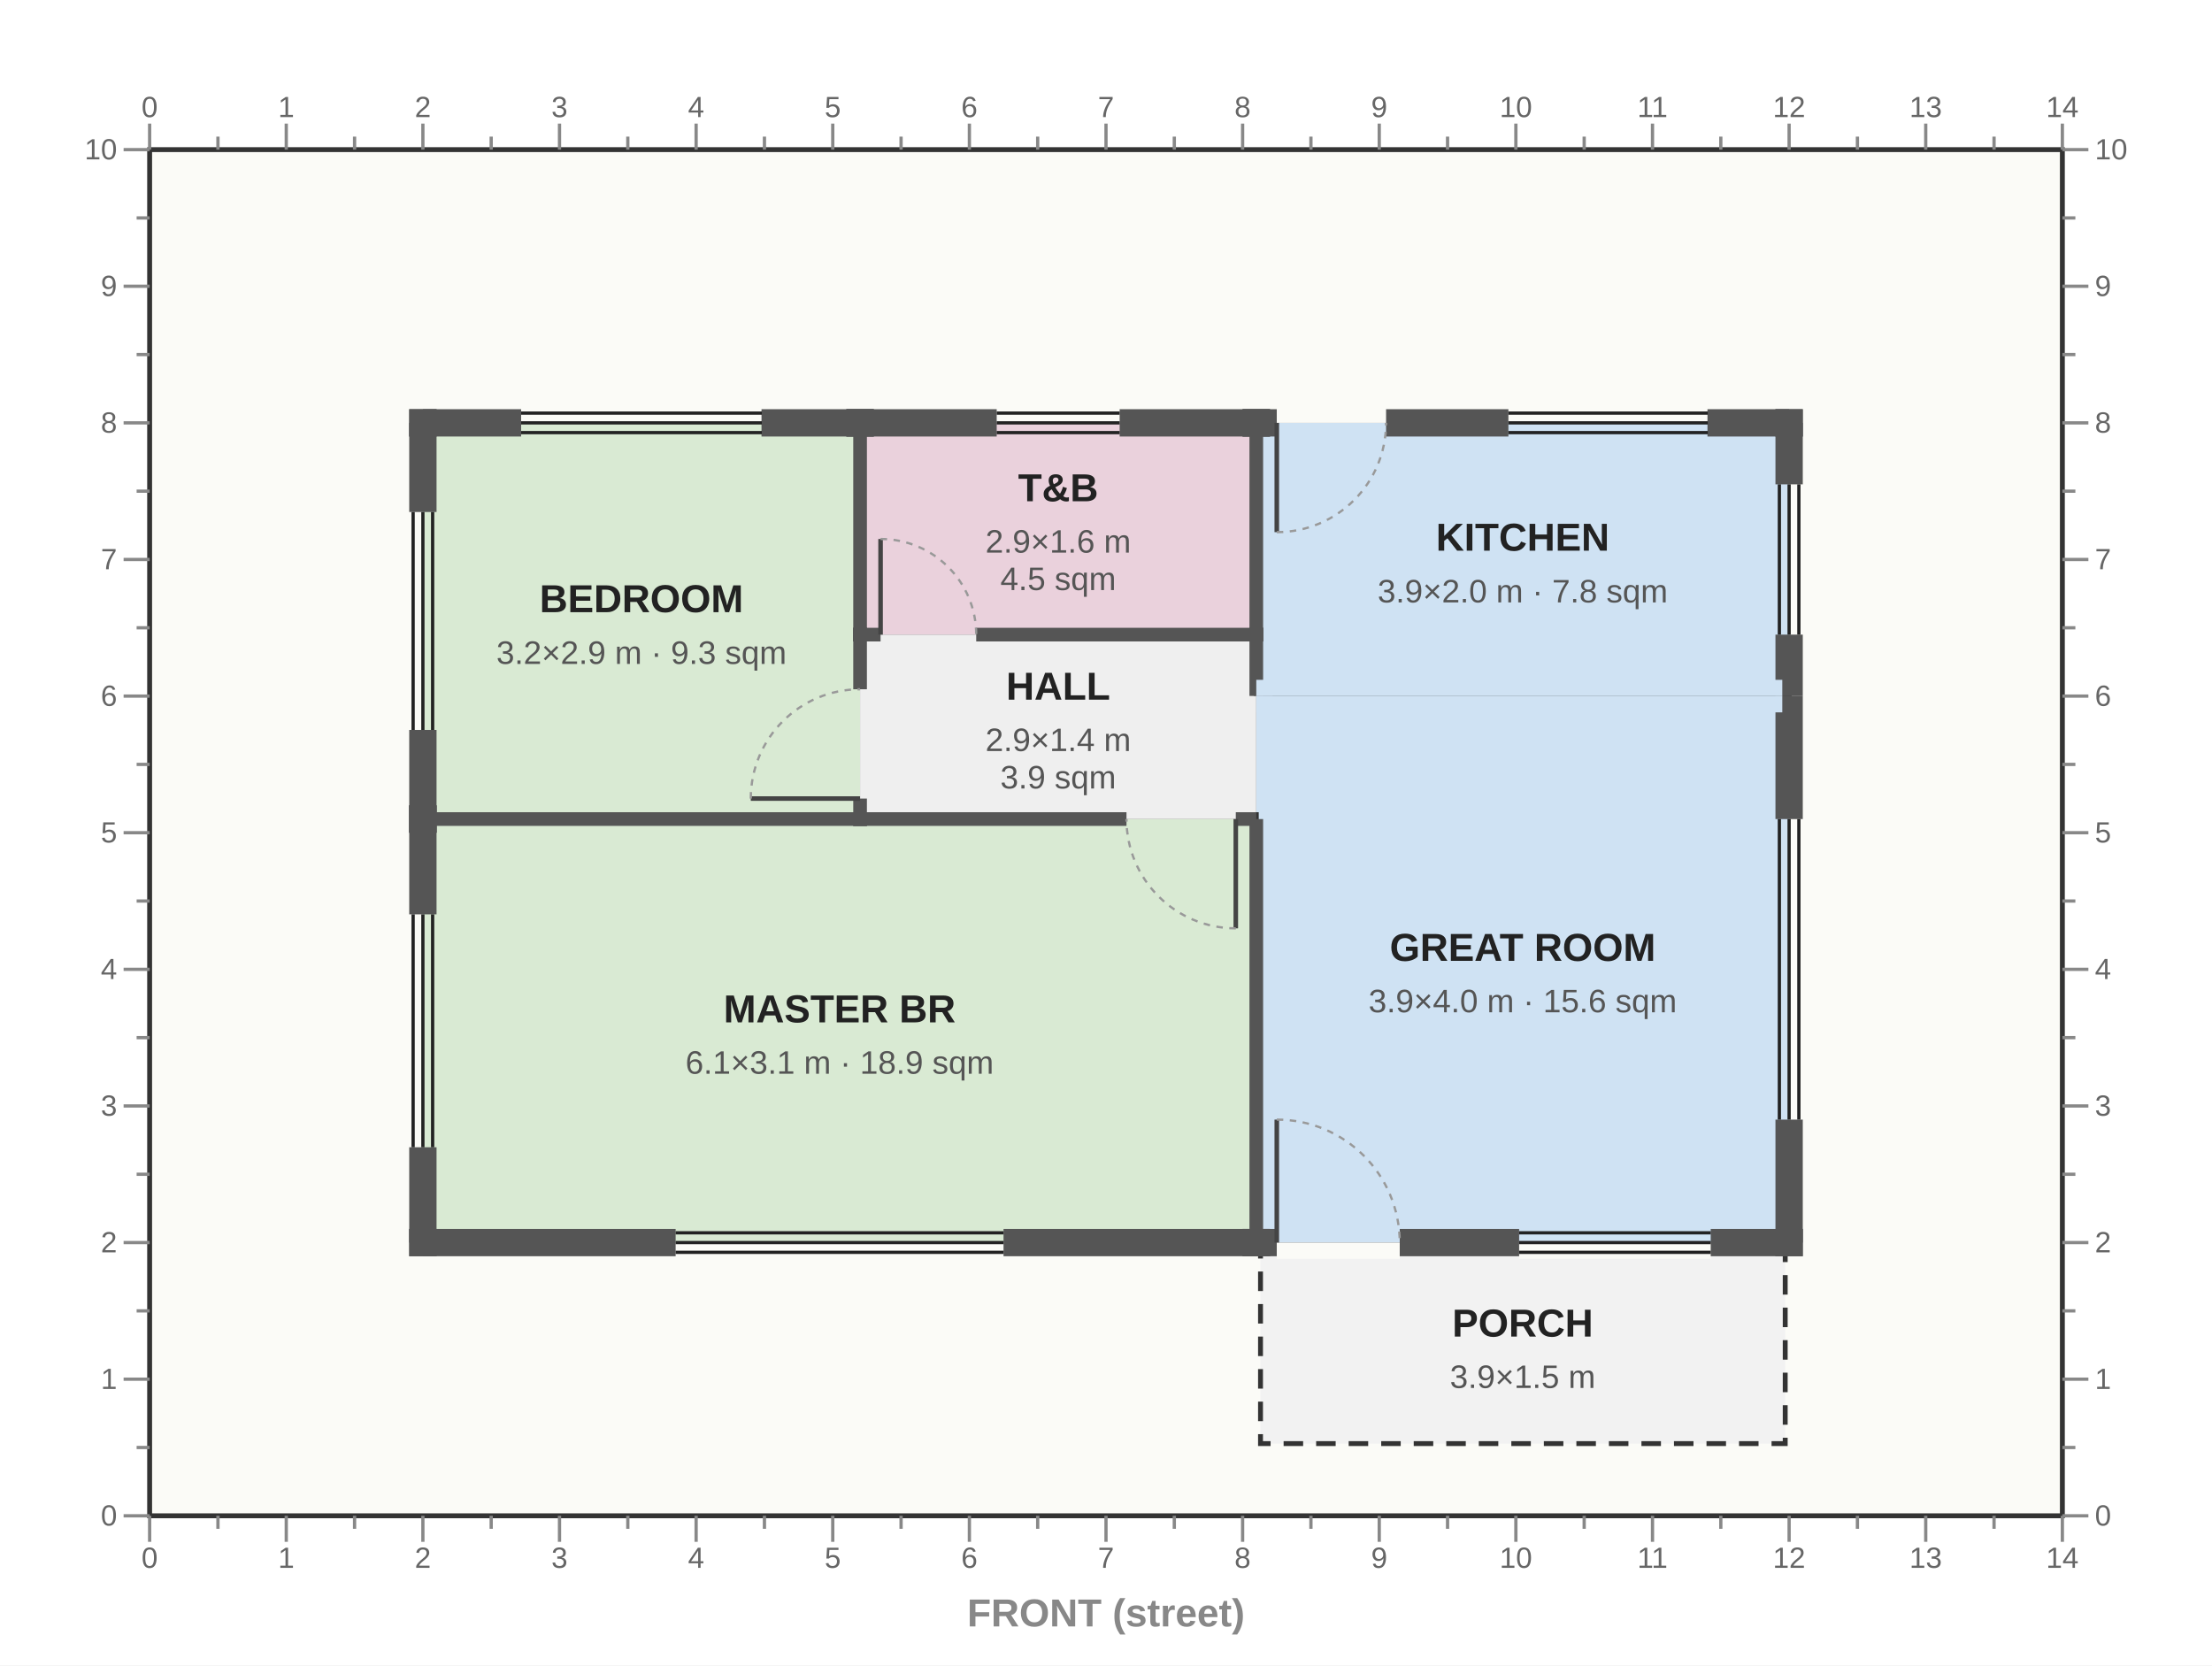
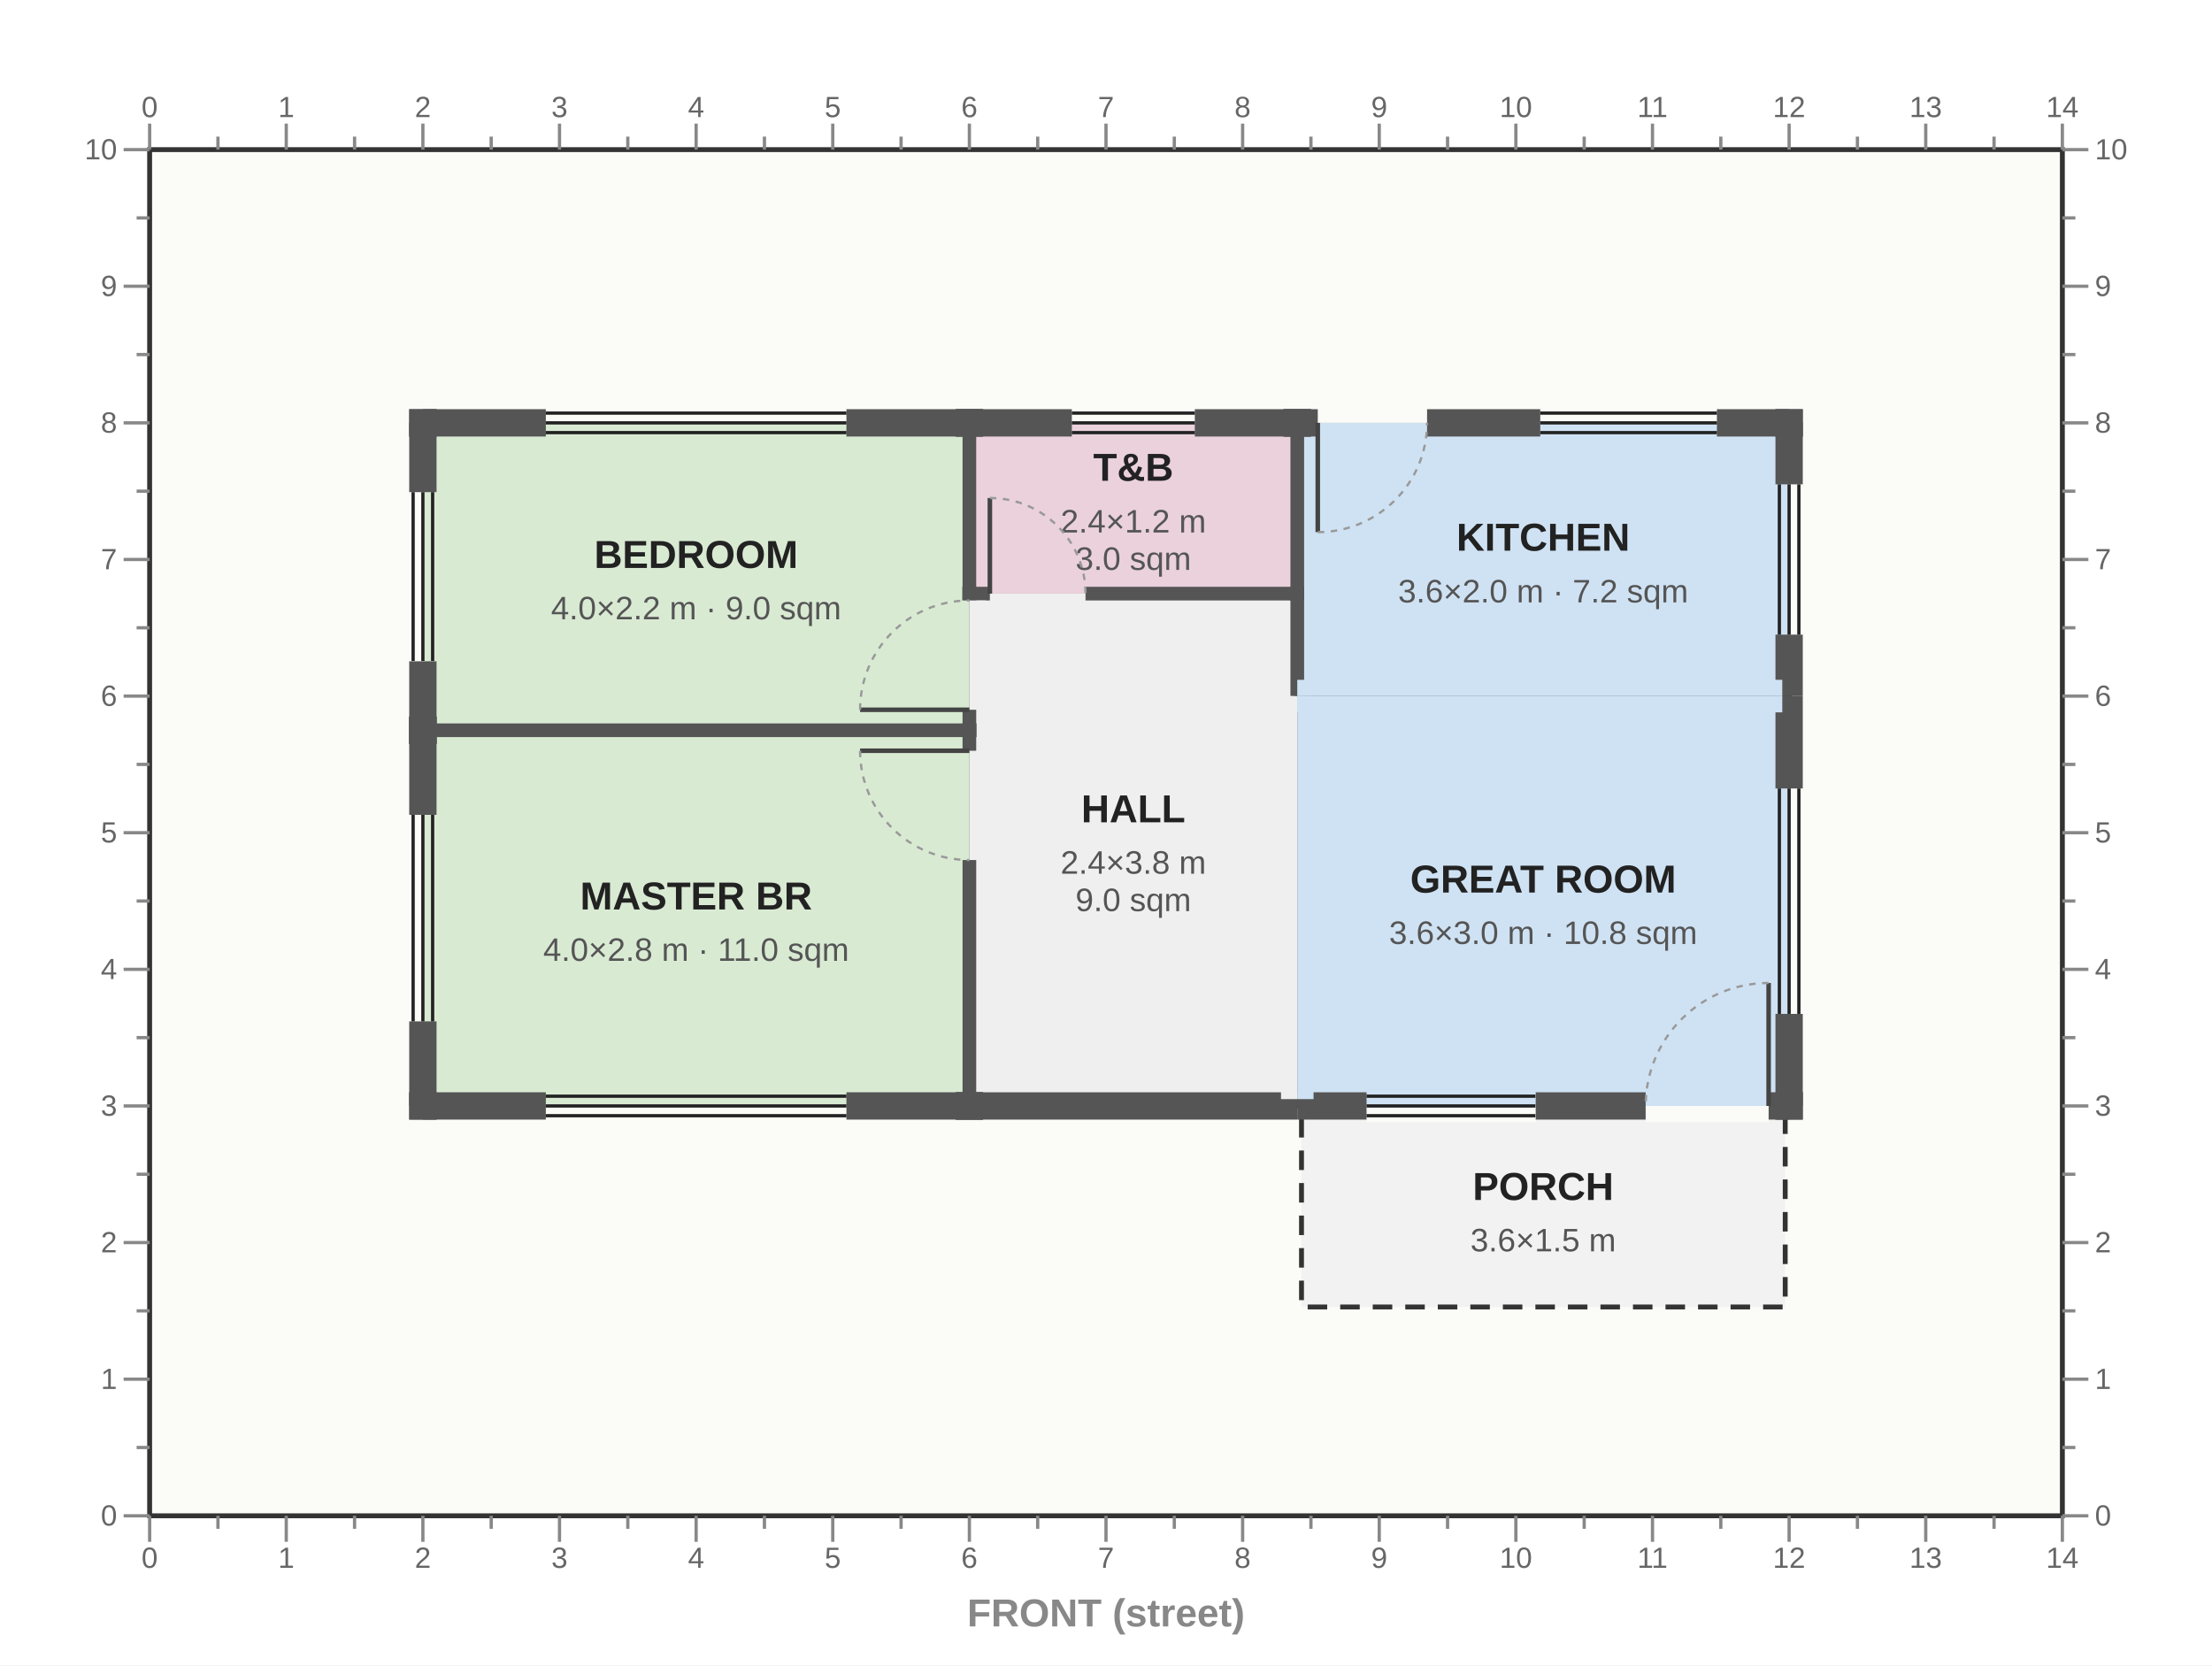
<svg xmlns="http://www.w3.org/2000/svg" width="680" height="512" viewBox="0 0 680 512">
  <rect x="0" y="0" width="680" height="512" fill="white" />
  <rect x="46.0" y="46.0" width="588.0" height="420.0" fill="#fbfbf7" stroke="#333" stroke-width="1.5" />
  <line x1="46.0" y1="46.0" x2="46.0" y2="38.0" stroke="#888" stroke-width="1" />
  <line x1="46.0" y1="466.0" x2="46.0" y2="474.0" stroke="#888" stroke-width="1" />
  <text x="46.0" y="36.0" text-anchor="middle" font-family="Arial" font-size="9" fill="#666">0</text>
  <text x="46.0" y="482.0" text-anchor="middle" font-family="Arial" font-size="9" fill="#666">0</text>
  <line x1="67.0" y1="46.0" x2="67.0" y2="42.0" stroke="#888" stroke-width="1" />
  <line x1="67.0" y1="466.0" x2="67.0" y2="470.0" stroke="#888" stroke-width="1" />
  <line x1="88.0" y1="46.0" x2="88.0" y2="38.0" stroke="#888" stroke-width="1" />
  <line x1="88.0" y1="466.0" x2="88.0" y2="474.0" stroke="#888" stroke-width="1" />
  <text x="88.0" y="36.0" text-anchor="middle" font-family="Arial" font-size="9" fill="#666">1</text>
  <text x="88.0" y="482.0" text-anchor="middle" font-family="Arial" font-size="9" fill="#666">1</text>
  <line x1="109.0" y1="46.0" x2="109.0" y2="42.0" stroke="#888" stroke-width="1" />
  <line x1="109.0" y1="466.0" x2="109.0" y2="470.0" stroke="#888" stroke-width="1" />
  <line x1="130.0" y1="46.0" x2="130.0" y2="38.0" stroke="#888" stroke-width="1" />
  <line x1="130.0" y1="466.0" x2="130.0" y2="474.0" stroke="#888" stroke-width="1" />
  <text x="130.0" y="36.0" text-anchor="middle" font-family="Arial" font-size="9" fill="#666">2</text>
  <text x="130.0" y="482.0" text-anchor="middle" font-family="Arial" font-size="9" fill="#666">2</text>
  <line x1="151.0" y1="46.0" x2="151.0" y2="42.0" stroke="#888" stroke-width="1" />
  <line x1="151.0" y1="466.0" x2="151.0" y2="470.0" stroke="#888" stroke-width="1" />
  <line x1="172.0" y1="46.0" x2="172.0" y2="38.0" stroke="#888" stroke-width="1" />
  <line x1="172.0" y1="466.0" x2="172.0" y2="474.0" stroke="#888" stroke-width="1" />
  <text x="172.0" y="36.0" text-anchor="middle" font-family="Arial" font-size="9" fill="#666">3</text>
  <text x="172.0" y="482.0" text-anchor="middle" font-family="Arial" font-size="9" fill="#666">3</text>
  <line x1="193.0" y1="46.0" x2="193.0" y2="42.0" stroke="#888" stroke-width="1" />
  <line x1="193.0" y1="466.0" x2="193.0" y2="470.0" stroke="#888" stroke-width="1" />
  <line x1="214.0" y1="46.0" x2="214.0" y2="38.0" stroke="#888" stroke-width="1" />
  <line x1="214.0" y1="466.0" x2="214.0" y2="474.0" stroke="#888" stroke-width="1" />
  <text x="214.0" y="36.0" text-anchor="middle" font-family="Arial" font-size="9" fill="#666">4</text>
  <text x="214.0" y="482.0" text-anchor="middle" font-family="Arial" font-size="9" fill="#666">4</text>
  <line x1="235.0" y1="46.0" x2="235.0" y2="42.0" stroke="#888" stroke-width="1" />
  <line x1="235.0" y1="466.0" x2="235.0" y2="470.0" stroke="#888" stroke-width="1" />
  <line x1="256.0" y1="46.0" x2="256.0" y2="38.0" stroke="#888" stroke-width="1" />
  <line x1="256.0" y1="466.0" x2="256.0" y2="474.0" stroke="#888" stroke-width="1" />
  <text x="256.0" y="36.0" text-anchor="middle" font-family="Arial" font-size="9" fill="#666">5</text>
  <text x="256.0" y="482.0" text-anchor="middle" font-family="Arial" font-size="9" fill="#666">5</text>
  <line x1="277.0" y1="46.0" x2="277.0" y2="42.0" stroke="#888" stroke-width="1" />
  <line x1="277.0" y1="466.0" x2="277.0" y2="470.0" stroke="#888" stroke-width="1" />
  <line x1="298.0" y1="46.0" x2="298.0" y2="38.0" stroke="#888" stroke-width="1" />
  <line x1="298.0" y1="466.0" x2="298.0" y2="474.0" stroke="#888" stroke-width="1" />
  <text x="298.0" y="36.0" text-anchor="middle" font-family="Arial" font-size="9" fill="#666">6</text>
  <text x="298.0" y="482.0" text-anchor="middle" font-family="Arial" font-size="9" fill="#666">6</text>
  <line x1="319.0" y1="46.0" x2="319.0" y2="42.0" stroke="#888" stroke-width="1" />
  <line x1="319.0" y1="466.0" x2="319.0" y2="470.0" stroke="#888" stroke-width="1" />
  <line x1="340.0" y1="46.0" x2="340.0" y2="38.0" stroke="#888" stroke-width="1" />
  <line x1="340.0" y1="466.0" x2="340.0" y2="474.0" stroke="#888" stroke-width="1" />
  <text x="340.0" y="36.0" text-anchor="middle" font-family="Arial" font-size="9" fill="#666">7</text>
  <text x="340.0" y="482.0" text-anchor="middle" font-family="Arial" font-size="9" fill="#666">7</text>
  <line x1="361.0" y1="46.0" x2="361.0" y2="42.0" stroke="#888" stroke-width="1" />
  <line x1="361.0" y1="466.0" x2="361.0" y2="470.0" stroke="#888" stroke-width="1" />
  <line x1="382.0" y1="46.0" x2="382.0" y2="38.0" stroke="#888" stroke-width="1" />
  <line x1="382.0" y1="466.0" x2="382.0" y2="474.0" stroke="#888" stroke-width="1" />
  <text x="382.0" y="36.0" text-anchor="middle" font-family="Arial" font-size="9" fill="#666">8</text>
  <text x="382.0" y="482.0" text-anchor="middle" font-family="Arial" font-size="9" fill="#666">8</text>
  <line x1="403.0" y1="46.0" x2="403.0" y2="42.0" stroke="#888" stroke-width="1" />
  <line x1="403.0" y1="466.0" x2="403.0" y2="470.0" stroke="#888" stroke-width="1" />
  <line x1="424.0" y1="46.0" x2="424.0" y2="38.0" stroke="#888" stroke-width="1" />
  <line x1="424.0" y1="466.0" x2="424.0" y2="474.0" stroke="#888" stroke-width="1" />
  <text x="424.0" y="36.0" text-anchor="middle" font-family="Arial" font-size="9" fill="#666">9</text>
  <text x="424.0" y="482.0" text-anchor="middle" font-family="Arial" font-size="9" fill="#666">9</text>
  <line x1="445.0" y1="46.0" x2="445.0" y2="42.0" stroke="#888" stroke-width="1" />
  <line x1="445.0" y1="466.0" x2="445.0" y2="470.0" stroke="#888" stroke-width="1" />
  <line x1="466.0" y1="46.0" x2="466.0" y2="38.0" stroke="#888" stroke-width="1" />
  <line x1="466.0" y1="466.0" x2="466.0" y2="474.0" stroke="#888" stroke-width="1" />
  <text x="466.0" y="36.0" text-anchor="middle" font-family="Arial" font-size="9" fill="#666">10</text>
  <text x="466.0" y="482.0" text-anchor="middle" font-family="Arial" font-size="9" fill="#666">10</text>
  <line x1="487.0" y1="46.0" x2="487.0" y2="42.0" stroke="#888" stroke-width="1" />
  <line x1="487.0" y1="466.0" x2="487.0" y2="470.0" stroke="#888" stroke-width="1" />
  <line x1="508.0" y1="46.0" x2="508.0" y2="38.0" stroke="#888" stroke-width="1" />
  <line x1="508.0" y1="466.0" x2="508.0" y2="474.0" stroke="#888" stroke-width="1" />
  <text x="508.0" y="36.0" text-anchor="middle" font-family="Arial" font-size="9" fill="#666">11</text>
  <text x="508.0" y="482.0" text-anchor="middle" font-family="Arial" font-size="9" fill="#666">11</text>
  <line x1="529.0" y1="46.0" x2="529.0" y2="42.0" stroke="#888" stroke-width="1" />
  <line x1="529.0" y1="466.0" x2="529.0" y2="470.0" stroke="#888" stroke-width="1" />
  <line x1="550.0" y1="46.0" x2="550.0" y2="38.0" stroke="#888" stroke-width="1" />
  <line x1="550.0" y1="466.0" x2="550.0" y2="474.0" stroke="#888" stroke-width="1" />
  <text x="550.0" y="36.0" text-anchor="middle" font-family="Arial" font-size="9" fill="#666">12</text>
  <text x="550.0" y="482.0" text-anchor="middle" font-family="Arial" font-size="9" fill="#666">12</text>
  <line x1="571.0" y1="46.0" x2="571.0" y2="42.0" stroke="#888" stroke-width="1" />
  <line x1="571.0" y1="466.0" x2="571.0" y2="470.0" stroke="#888" stroke-width="1" />
  <line x1="592.0" y1="46.0" x2="592.0" y2="38.0" stroke="#888" stroke-width="1" />
  <line x1="592.0" y1="466.0" x2="592.0" y2="474.0" stroke="#888" stroke-width="1" />
  <text x="592.0" y="36.0" text-anchor="middle" font-family="Arial" font-size="9" fill="#666">13</text>
  <text x="592.0" y="482.0" text-anchor="middle" font-family="Arial" font-size="9" fill="#666">13</text>
  <line x1="613.0" y1="46.0" x2="613.0" y2="42.0" stroke="#888" stroke-width="1" />
  <line x1="613.0" y1="466.0" x2="613.0" y2="470.0" stroke="#888" stroke-width="1" />
  <line x1="634.0" y1="46.0" x2="634.0" y2="38.0" stroke="#888" stroke-width="1" />
  <line x1="634.0" y1="466.0" x2="634.0" y2="474.0" stroke="#888" stroke-width="1" />
  <text x="634.0" y="36.0" text-anchor="middle" font-family="Arial" font-size="9" fill="#666">14</text>
  <text x="634.0" y="482.0" text-anchor="middle" font-family="Arial" font-size="9" fill="#666">14</text>
  <line x1="46.0" y1="466.0" x2="38.0" y2="466.0" stroke="#888" stroke-width="1" />
  <line x1="634.0" y1="466.0" x2="642.0" y2="466.0" stroke="#888" stroke-width="1" />
  <text x="36.0" y="469.0" text-anchor="end" font-family="Arial" font-size="9" fill="#666">0</text>
  <text x="644.0" y="469.0" text-anchor="start" font-family="Arial" font-size="9" fill="#666">0</text>
  <line x1="46.0" y1="445.0" x2="42.0" y2="445.0" stroke="#888" stroke-width="1" />
  <line x1="634.0" y1="445.0" x2="638.0" y2="445.0" stroke="#888" stroke-width="1" />
  <line x1="46.0" y1="424.0" x2="38.0" y2="424.0" stroke="#888" stroke-width="1" />
  <line x1="634.0" y1="424.0" x2="642.0" y2="424.0" stroke="#888" stroke-width="1" />
  <text x="36.0" y="427.0" text-anchor="end" font-family="Arial" font-size="9" fill="#666">1</text>
  <text x="644.0" y="427.0" text-anchor="start" font-family="Arial" font-size="9" fill="#666">1</text>
  <line x1="46.0" y1="403.0" x2="42.0" y2="403.0" stroke="#888" stroke-width="1" />
  <line x1="634.0" y1="403.0" x2="638.0" y2="403.0" stroke="#888" stroke-width="1" />
  <line x1="46.0" y1="382.0" x2="38.0" y2="382.0" stroke="#888" stroke-width="1" />
  <line x1="634.0" y1="382.0" x2="642.0" y2="382.0" stroke="#888" stroke-width="1" />
  <text x="36.0" y="385.0" text-anchor="end" font-family="Arial" font-size="9" fill="#666">2</text>
  <text x="644.0" y="385.0" text-anchor="start" font-family="Arial" font-size="9" fill="#666">2</text>
  <line x1="46.0" y1="361.0" x2="42.0" y2="361.0" stroke="#888" stroke-width="1" />
  <line x1="634.0" y1="361.0" x2="638.0" y2="361.0" stroke="#888" stroke-width="1" />
  <line x1="46.0" y1="340.0" x2="38.0" y2="340.0" stroke="#888" stroke-width="1" />
  <line x1="634.0" y1="340.0" x2="642.0" y2="340.0" stroke="#888" stroke-width="1" />
  <text x="36.0" y="343.0" text-anchor="end" font-family="Arial" font-size="9" fill="#666">3</text>
  <text x="644.0" y="343.0" text-anchor="start" font-family="Arial" font-size="9" fill="#666">3</text>
  <line x1="46.0" y1="319.0" x2="42.0" y2="319.0" stroke="#888" stroke-width="1" />
  <line x1="634.0" y1="319.0" x2="638.0" y2="319.0" stroke="#888" stroke-width="1" />
  <line x1="46.0" y1="298.0" x2="38.0" y2="298.0" stroke="#888" stroke-width="1" />
  <line x1="634.0" y1="298.0" x2="642.0" y2="298.0" stroke="#888" stroke-width="1" />
  <text x="36.0" y="301.0" text-anchor="end" font-family="Arial" font-size="9" fill="#666">4</text>
  <text x="644.0" y="301.0" text-anchor="start" font-family="Arial" font-size="9" fill="#666">4</text>
  <line x1="46.0" y1="277.0" x2="42.0" y2="277.0" stroke="#888" stroke-width="1" />
  <line x1="634.0" y1="277.0" x2="638.0" y2="277.0" stroke="#888" stroke-width="1" />
  <line x1="46.0" y1="256.0" x2="38.0" y2="256.0" stroke="#888" stroke-width="1" />
  <line x1="634.0" y1="256.0" x2="642.0" y2="256.0" stroke="#888" stroke-width="1" />
  <text x="36.0" y="259.0" text-anchor="end" font-family="Arial" font-size="9" fill="#666">5</text>
  <text x="644.0" y="259.0" text-anchor="start" font-family="Arial" font-size="9" fill="#666">5</text>
  <line x1="46.0" y1="235.0" x2="42.0" y2="235.0" stroke="#888" stroke-width="1" />
  <line x1="634.0" y1="235.0" x2="638.0" y2="235.0" stroke="#888" stroke-width="1" />
  <line x1="46.0" y1="214.0" x2="38.0" y2="214.0" stroke="#888" stroke-width="1" />
  <line x1="634.0" y1="214.0" x2="642.0" y2="214.0" stroke="#888" stroke-width="1" />
  <text x="36.0" y="217.0" text-anchor="end" font-family="Arial" font-size="9" fill="#666">6</text>
  <text x="644.0" y="217.0" text-anchor="start" font-family="Arial" font-size="9" fill="#666">6</text>
  <line x1="46.0" y1="193.0" x2="42.0" y2="193.0" stroke="#888" stroke-width="1" />
  <line x1="634.0" y1="193.0" x2="638.0" y2="193.0" stroke="#888" stroke-width="1" />
  <line x1="46.0" y1="172.0" x2="38.0" y2="172.0" stroke="#888" stroke-width="1" />
  <line x1="634.0" y1="172.0" x2="642.0" y2="172.0" stroke="#888" stroke-width="1" />
  <text x="36.0" y="175.0" text-anchor="end" font-family="Arial" font-size="9" fill="#666">7</text>
  <text x="644.0" y="175.0" text-anchor="start" font-family="Arial" font-size="9" fill="#666">7</text>
  <line x1="46.0" y1="151.0" x2="42.0" y2="151.0" stroke="#888" stroke-width="1" />
  <line x1="634.0" y1="151.0" x2="638.0" y2="151.0" stroke="#888" stroke-width="1" />
  <line x1="46.0" y1="130.0" x2="38.0" y2="130.0" stroke="#888" stroke-width="1" />
  <line x1="634.0" y1="130.0" x2="642.0" y2="130.0" stroke="#888" stroke-width="1" />
  <text x="36.0" y="133.0" text-anchor="end" font-family="Arial" font-size="9" fill="#666">8</text>
  <text x="644.0" y="133.0" text-anchor="start" font-family="Arial" font-size="9" fill="#666">8</text>
  <line x1="46.0" y1="109.0" x2="42.0" y2="109.0" stroke="#888" stroke-width="1" />
  <line x1="634.0" y1="109.0" x2="638.0" y2="109.0" stroke="#888" stroke-width="1" />
  <line x1="46.0" y1="88.0" x2="38.0" y2="88.0" stroke="#888" stroke-width="1" />
  <line x1="634.0" y1="88.0" x2="642.0" y2="88.0" stroke="#888" stroke-width="1" />
  <text x="36.0" y="91.0" text-anchor="end" font-family="Arial" font-size="9" fill="#666">9</text>
  <text x="644.0" y="91.0" text-anchor="start" font-family="Arial" font-size="9" fill="#666">9</text>
  <line x1="46.0" y1="67.0" x2="42.0" y2="67.0" stroke="#888" stroke-width="1" />
  <line x1="634.0" y1="67.0" x2="638.0" y2="67.0" stroke="#888" stroke-width="1" />
  <line x1="46.0" y1="46.0" x2="38.0" y2="46.0" stroke="#888" stroke-width="1" />
  <line x1="634.0" y1="46.0" x2="642.0" y2="46.0" stroke="#888" stroke-width="1" />
  <text x="36.0" y="49.0" text-anchor="end" font-family="Arial" font-size="9" fill="#666">10</text>
  <text x="644.0" y="49.0" text-anchor="start" font-family="Arial" font-size="9" fill="#666">10</text>
-   <rect x="130.0" y="130.0" width="420.0" height="252.0" fill="none" stroke="#9aa" stroke-width="1" stroke-dasharray="3 3" />
-   <rect x="387.5" y="383.3" width="161.3" height="60.5" fill="#f2f2f2" stroke="#333" stroke-width="1.5" stroke-dasharray="6 4" />
-   <text x="468.1" y="410.9" text-anchor="middle" font-family="Arial" font-size="12" font-weight="bold" fill="#222">PORCH</text>
-   <text x="468.1" y="426.7" text-anchor="middle" font-family="Arial" font-size="10" fill="#555">3.9×1.5 m</text>
-   <rect x="130.0" y="251.8" width="256.2" height="130.2" fill="#d9ead3" stroke="#333" stroke-width="1.5" />
-   <text x="258.1" y="314.3" text-anchor="middle" font-family="Arial" font-size="12" font-weight="bold" fill="#222">MASTER BR</text>
-   <text x="258.1" y="330.1" text-anchor="middle" font-family="Arial" font-size="10" fill="#555">6.1×3.1 m · 18.9 sqm</text>
-   <rect x="130.0" y="130.0" width="134.4" height="121.8" fill="#d9ead3" stroke="#333" stroke-width="1.5" />
-   <text x="197.2" y="188.2" text-anchor="middle" font-family="Arial" font-size="12" font-weight="bold" fill="#222">BEDROOM</text>
-   <text x="197.2" y="204.1" text-anchor="middle" font-family="Arial" font-size="10" fill="#555">3.2×2.9 m · 9.3 sqm</text>
-   <rect x="264.4" y="130.0" width="121.8" height="65.1" fill="#ead1dc" stroke="#333" stroke-width="1.5" />
-   <text x="325.3" y="154.1" text-anchor="middle" font-family="Arial" font-size="12" font-weight="bold" fill="#222">T&amp;B</text>
-   <text x="325.3" y="169.9" text-anchor="middle" font-family="Arial" font-size="10" fill="#555">2.9×1.6 m</text>
-   <text x="325.3" y="181.4" text-anchor="middle" font-family="Arial" font-size="10" fill="#555">4.5 sqm</text>
-   <rect x="264.4" y="195.1" width="121.8" height="56.7" fill="#efefef" stroke="#333" stroke-width="1.5" />
-   <text x="325.3" y="215.1" text-anchor="middle" font-family="Arial" font-size="12" font-weight="bold" fill="#222">HALL</text>
-   <text x="325.3" y="230.9" text-anchor="middle" font-family="Arial" font-size="10" fill="#555">2.9×1.4 m</text>
-   <text x="325.3" y="242.4" text-anchor="middle" font-family="Arial" font-size="10" fill="#555">3.9 sqm</text>
-   <rect x="386.2" y="214.0" width="163.8" height="168.0" fill="#cfe2f3" stroke="#333" stroke-width="1.5" />
-   <text x="468.1" y="295.4" text-anchor="middle" font-family="Arial" font-size="12" font-weight="bold" fill="#222">GREAT ROOM</text>
-   <text x="468.1" y="311.2" text-anchor="middle" font-family="Arial" font-size="10" fill="#555">3.9×4.0 m · 15.6 sqm</text>
-   <rect x="386.2" y="130.0" width="163.8" height="84.0" fill="#cfe2f3" stroke="#333" stroke-width="1.5" />
-   <text x="468.1" y="169.3" text-anchor="middle" font-family="Arial" font-size="12" font-weight="bold" fill="#222">KITCHEN</text>
-   <text x="468.1" y="185.2" text-anchor="middle" font-family="Arial" font-size="10" fill="#555">3.9×2.0 m · 7.8 sqm</text>
+   <rect x="130.0" y="130.0" width="420.0" height="210.0" fill="none" stroke="#9aa" stroke-width="1" stroke-dasharray="3 3" />
+   <rect x="400.1" y="341.3" width="148.7" height="60.5" fill="#f2f2f2" stroke="#333" stroke-width="1.5" stroke-dasharray="6 4" />
+   <text x="474.4" y="368.9" text-anchor="middle" font-family="Arial" font-size="12" font-weight="bold" fill="#222">PORCH</text>
+   <text x="474.4" y="384.7" text-anchor="middle" font-family="Arial" font-size="10" fill="#555">3.6×1.5 m</text>
+   <rect x="130.0" y="224.5" width="168.0" height="115.5" fill="#d9ead3" stroke="#333" stroke-width="1.5" />
+   <text x="214.0" y="279.6" text-anchor="middle" font-family="Arial" font-size="12" font-weight="bold" fill="#222">MASTER BR</text>
+   <text x="214.0" y="295.4" text-anchor="middle" font-family="Arial" font-size="10" fill="#555">4.0×2.8 m · 11.0 sqm</text>
+   <rect x="130.0" y="130.0" width="168.0" height="94.5" fill="#d9ead3" stroke="#333" stroke-width="1.5" />
+   <text x="214.0" y="174.6" text-anchor="middle" font-family="Arial" font-size="12" font-weight="bold" fill="#222">BEDROOM</text>
+   <text x="214.0" y="190.4" text-anchor="middle" font-family="Arial" font-size="10" fill="#555">4.0×2.2 m · 9.0 sqm</text>
+   <rect x="298.0" y="130.0" width="100.8" height="52.5" fill="#ead1dc" stroke="#333" stroke-width="1.5" />
+   <text x="348.4" y="147.8" text-anchor="middle" font-family="Arial" font-size="12" font-weight="bold" fill="#222">T&amp;B</text>
+   <text x="348.4" y="163.7" text-anchor="middle" font-family="Arial" font-size="10" fill="#555">2.4×1.2 m</text>
+   <text x="348.4" y="175.2" text-anchor="middle" font-family="Arial" font-size="10" fill="#555">3.0 sqm</text>
+   <rect x="298.0" y="182.5" width="100.8" height="157.5" fill="#efefef" stroke="#333" stroke-width="1.5" />
+   <text x="348.4" y="252.8" text-anchor="middle" font-family="Arial" font-size="12" font-weight="bold" fill="#222">HALL</text>
+   <text x="348.4" y="268.6" text-anchor="middle" font-family="Arial" font-size="10" fill="#555">2.4×3.8 m</text>
+   <text x="348.4" y="280.1" text-anchor="middle" font-family="Arial" font-size="10" fill="#555">9.0 sqm</text>
+   <rect x="398.8" y="214.0" width="151.2" height="126.0" fill="#cfe2f3" stroke="#333" stroke-width="1.5" />
+   <text x="474.4" y="274.4" text-anchor="middle" font-family="Arial" font-size="12" font-weight="bold" fill="#222">GREAT ROOM</text>
+   <text x="474.4" y="290.2" text-anchor="middle" font-family="Arial" font-size="10" fill="#555">3.6×3.0 m · 10.8 sqm</text>
+   <rect x="398.8" y="130.0" width="151.2" height="84.0" fill="#cfe2f3" stroke="#333" stroke-width="1.5" />
+   <text x="474.4" y="169.3" text-anchor="middle" font-family="Arial" font-size="12" font-weight="bold" fill="#222">KITCHEN</text>
+   <text x="474.4" y="185.2" text-anchor="middle" font-family="Arial" font-size="10" fill="#555">3.6×2.0 m · 7.2 sqm</text>
  <text x="340.0" y="500.0" text-anchor="middle" font-family="Arial" font-size="12" font-weight="bold" fill="#888">FRONT (street)</text>
-   <rect x="130.00" y="249.70" width="134.40" height="4.20" fill="#555" stroke="none" />
-   <rect x="264.40" y="249.70" width="121.80" height="4.20" fill="#555" stroke="none" />
-   <rect x="384.10" y="251.80" width="4.20" height="130.20" fill="#555" stroke="none" />
-   <rect x="262.30" y="130.00" width="4.20" height="65.10" fill="#555" stroke="none" />
-   <rect x="262.30" y="195.10" width="4.20" height="56.70" fill="#555" stroke="none" />
-   <rect x="264.40" y="193.00" width="121.80" height="4.20" fill="#555" stroke="none" />
-   <rect x="384.10" y="130.00" width="4.20" height="65.10" fill="#555" stroke="none" />
-   <rect x="384.10" y="195.10" width="4.20" height="18.90" fill="#555" stroke="none" />
-   <rect x="130.00" y="377.80" width="256.20" height="8.40" fill="#555" stroke="none" />
-   <rect x="125.80" y="251.80" width="8.40" height="130.20" fill="#555" stroke="none" />
-   <rect x="130.00" y="125.80" width="134.40" height="8.40" fill="#555" stroke="none" />
-   <rect x="125.80" y="130.00" width="8.40" height="121.80" fill="#555" stroke="none" />
-   <rect x="264.40" y="125.80" width="121.80" height="8.40" fill="#555" stroke="none" />
-   <rect x="386.20" y="377.80" width="163.80" height="8.40" fill="#555" stroke="none" />
-   <rect x="545.80" y="214.00" width="8.40" height="168.00" fill="#555" stroke="none" />
-   <rect x="386.20" y="125.80" width="163.80" height="8.40" fill="#555" stroke="none" />
+   <rect x="130.00" y="222.40" width="168.00" height="4.20" fill="#555" stroke="none" />
+   <rect x="295.90" y="224.50" width="4.20" height="115.50" fill="#555" stroke="none" />
+   <rect x="295.90" y="130.00" width="4.20" height="52.50" fill="#555" stroke="none" />
+   <rect x="295.90" y="182.50" width="4.20" height="42.00" fill="#555" stroke="none" />
+   <rect x="298.00" y="180.40" width="100.80" height="4.20" fill="#555" stroke="none" />
+   <rect x="396.70" y="130.00" width="4.20" height="52.50" fill="#555" stroke="none" />
+   <rect x="396.70" y="182.50" width="4.20" height="31.50" fill="#555" stroke="none" />
+   <rect x="130.00" y="335.80" width="168.00" height="8.40" fill="#555" stroke="none" />
+   <rect x="125.80" y="224.50" width="8.40" height="115.50" fill="#555" stroke="none" />
+   <rect x="130.00" y="125.80" width="168.00" height="8.40" fill="#555" stroke="none" />
+   <rect x="125.80" y="130.00" width="8.40" height="94.50" fill="#555" stroke="none" />
+   <rect x="298.00" y="125.80" width="100.80" height="8.40" fill="#555" stroke="none" />
+   <rect x="298.00" y="335.80" width="100.80" height="8.40" fill="#555" stroke="none" />
+   <rect x="398.80" y="335.80" width="151.20" height="8.40" fill="#555" stroke="none" />
+   <rect x="545.80" y="214.00" width="8.40" height="126.00" fill="#555" stroke="none" />
+   <rect x="398.80" y="125.80" width="151.20" height="8.40" fill="#555" stroke="none" />
  <rect x="545.80" y="130.00" width="8.40" height="84.00" fill="#555" stroke="none" />
-   <rect x="125.80" y="247.60" width="8.40" height="8.40" fill="#555" stroke="none" />
-   <rect x="262.30" y="249.70" width="4.20" height="4.20" fill="#555" stroke="none" />
-   <rect x="262.30" y="249.70" width="4.20" height="4.20" fill="#555" stroke="none" />
-   <rect x="382.00" y="377.80" width="8.40" height="8.40" fill="#555" stroke="none" />
-   <rect x="262.30" y="193.00" width="4.20" height="4.20" fill="#555" stroke="none" />
-   <rect x="260.20" y="125.80" width="8.40" height="8.40" fill="#555" stroke="none" />
-   <rect x="262.30" y="249.70" width="4.20" height="4.20" fill="#555" stroke="none" />
-   <rect x="262.30" y="193.00" width="4.20" height="4.20" fill="#555" stroke="none" />
-   <rect x="262.30" y="193.00" width="4.20" height="4.20" fill="#555" stroke="none" />
-   <rect x="384.10" y="193.00" width="4.20" height="4.20" fill="#555" stroke="none" />
-   <rect x="384.10" y="193.00" width="4.20" height="4.20" fill="#555" stroke="none" />
-   <rect x="382.00" y="125.80" width="8.40" height="8.40" fill="#555" stroke="none" />
-   <rect x="384.10" y="193.00" width="4.20" height="4.20" fill="#555" stroke="none" />
-   <rect x="125.80" y="377.80" width="8.40" height="8.40" fill="#555" stroke="none" />
-   <rect x="382.00" y="377.80" width="8.40" height="8.40" fill="#555" stroke="none" />
-   <rect x="125.80" y="377.80" width="8.40" height="8.40" fill="#555" stroke="none" />
-   <rect x="125.80" y="247.60" width="8.40" height="8.40" fill="#555" stroke="none" />
+   <rect x="125.80" y="220.30" width="8.40" height="8.40" fill="#555" stroke="none" />
+   <rect x="295.90" y="222.40" width="4.20" height="4.20" fill="#555" stroke="none" />
+   <rect x="293.80" y="335.80" width="8.40" height="8.40" fill="#555" stroke="none" />
+   <rect x="295.90" y="222.40" width="4.20" height="4.20" fill="#555" stroke="none" />
+   <rect x="295.90" y="180.40" width="4.20" height="4.20" fill="#555" stroke="none" />
+   <rect x="293.80" y="125.80" width="8.40" height="8.40" fill="#555" stroke="none" />
+   <rect x="295.90" y="222.40" width="4.20" height="4.20" fill="#555" stroke="none" />
+   <rect x="295.90" y="180.40" width="4.20" height="4.20" fill="#555" stroke="none" />
+   <rect x="295.90" y="180.40" width="4.20" height="4.20" fill="#555" stroke="none" />
+   <rect x="396.70" y="180.40" width="4.20" height="4.20" fill="#555" stroke="none" />
+   <rect x="396.70" y="180.40" width="4.20" height="4.20" fill="#555" stroke="none" />
+   <rect x="394.60" y="125.80" width="8.40" height="8.40" fill="#555" stroke="none" />
+   <rect x="396.70" y="180.40" width="4.20" height="4.20" fill="#555" stroke="none" />
+   <rect x="125.80" y="335.80" width="8.40" height="8.40" fill="#555" stroke="none" />
+   <rect x="293.80" y="335.80" width="8.40" height="8.40" fill="#555" stroke="none" />
+   <rect x="125.80" y="335.80" width="8.40" height="8.40" fill="#555" stroke="none" />
+   <rect x="125.80" y="220.30" width="8.40" height="8.40" fill="#555" stroke="none" />
  <rect x="125.80" y="125.80" width="8.40" height="8.40" fill="#555" stroke="none" />
-   <rect x="260.20" y="125.80" width="8.40" height="8.40" fill="#555" stroke="none" />
-   <rect x="125.80" y="247.60" width="8.40" height="8.40" fill="#555" stroke="none" />
+   <rect x="293.80" y="125.80" width="8.40" height="8.40" fill="#555" stroke="none" />
+   <rect x="125.80" y="220.30" width="8.40" height="8.40" fill="#555" stroke="none" />
  <rect x="125.80" y="125.80" width="8.40" height="8.40" fill="#555" stroke="none" />
-   <rect x="260.20" y="125.80" width="8.40" height="8.40" fill="#555" stroke="none" />
-   <rect x="382.00" y="125.80" width="8.40" height="8.40" fill="#555" stroke="none" />
-   <rect x="382.00" y="377.80" width="8.40" height="8.40" fill="#555" stroke="none" />
-   <rect x="545.80" y="377.80" width="8.40" height="8.40" fill="#555" stroke="none" />
-   <rect x="545.80" y="377.80" width="8.40" height="8.40" fill="#555" stroke="none" />
-   <rect x="382.00" y="125.80" width="8.40" height="8.40" fill="#555" stroke="none" />
+   <rect x="293.80" y="125.80" width="8.40" height="8.40" fill="#555" stroke="none" />
+   <rect x="394.60" y="125.80" width="8.40" height="8.40" fill="#555" stroke="none" />
+   <rect x="293.80" y="335.80" width="8.40" height="8.40" fill="#555" stroke="none" />
+   <rect x="545.80" y="335.80" width="8.40" height="8.40" fill="#555" stroke="none" />
+   <rect x="545.80" y="335.80" width="8.40" height="8.40" fill="#555" stroke="none" />
+   <rect x="394.60" y="125.80" width="8.40" height="8.40" fill="#555" stroke="none" />
  <rect x="545.80" y="125.80" width="8.40" height="8.40" fill="#555" stroke="none" />
  <rect x="545.80" y="125.80" width="8.40" height="8.40" fill="#555" stroke="none" />
-   <rect x="381.2" y="214.0" width="5.0" height="35.7" fill="#efefef" stroke="none" />
-   <rect x="386.2" y="214.0" width="5.0" height="35.7" fill="#cfe2f3" stroke="none" />
-   <rect x="386.2" y="214.0" width="161.7" height="5.0" fill="#cfe2f3" stroke="none" />
-   <rect x="386.2" y="209.0" width="161.7" height="5.0" fill="#cfe2f3" stroke="none" />
-   <rect x="270.7" y="190.1" width="29.4" height="5.0" fill="#ead1dc" stroke="none" />
-   <rect x="270.7" y="195.1" width="29.4" height="5.0" fill="#efefef" stroke="none" />
-   <line x1="270.7" y1="195.1" x2="270.7" y2="165.7" stroke="#444" stroke-width="1.4" />
-   <path d="M 270.7 165.7 A 29.4 29.4 0 0 1 300.1 195.1" fill="none" stroke="#999" stroke-width="0.7" stroke-dasharray="2 2" />
-   <rect x="346.3" y="251.8" width="33.6" height="5.0" fill="#d9ead3" stroke="none" />
-   <rect x="346.3" y="246.8" width="33.6" height="5.0" fill="#efefef" stroke="none" />
-   <line x1="379.9" y1="251.8" x2="379.9" y2="285.4" stroke="#444" stroke-width="1.4" />
-   <path d="M 379.9 285.4 A 33.6 33.6 0 0 1 346.3 251.8" fill="none" stroke="#999" stroke-width="0.7" stroke-dasharray="2 2" />
-   <rect x="259.4" y="211.9" width="5.0" height="33.6" fill="#d9ead3" stroke="none" />
-   <rect x="264.4" y="211.9" width="5.0" height="33.6" fill="#efefef" stroke="none" />
-   <line x1="264.4" y1="245.5" x2="230.8" y2="245.5" stroke="#444" stroke-width="1.4" />
-   <path d="M 230.8 245.5 A 33.6 33.6 0 0 1 264.4 211.9" fill="none" stroke="#999" stroke-width="0.7" stroke-dasharray="2 2" />
-   <rect x="392.5" y="377.0" width="37.8" height="5.0" fill="#cfe2f3" stroke="none" />
-   <rect x="392.5" y="382.0" width="37.8" height="5.0" fill="#fbfbf7" stroke="none" />
-   <line x1="392.5" y1="382.0" x2="392.5" y2="344.2" stroke="#444" stroke-width="1.4" />
-   <path d="M 392.5 344.2 A 37.8 37.8 0 0 1 430.3 382.0" fill="none" stroke="#999" stroke-width="0.7" stroke-dasharray="2 2" />
-   <rect x="392.5" y="130.0" width="33.6" height="5.0" fill="#cfe2f3" stroke="none" />
-   <rect x="392.5" y="125.0" width="33.6" height="5.0" fill="#fbfbf7" stroke="none" />
-   <line x1="392.5" y1="130.0" x2="392.5" y2="163.6" stroke="#444" stroke-width="1.4" />
-   <path d="M 392.5 163.6 A 33.6 33.6 0 0 0 426.1 130.0" fill="none" stroke="#999" stroke-width="0.7" stroke-dasharray="2 2" />
-   <rect x="207.7" y="377.0" width="100.8" height="5.0" fill="#d9ead3" stroke="none" />
-   <rect x="207.7" y="382.0" width="100.8" height="5.0" fill="#fbfbf7" stroke="none" />
-   <line x1="207.7" y1="379.0" x2="308.5" y2="379.0" stroke="#222" stroke-width="1.0" />
-   <line x1="207.7" y1="382.0" x2="308.5" y2="382.0" stroke="#222" stroke-width="1.0" />
-   <line x1="207.7" y1="385.0" x2="308.5" y2="385.0" stroke="#222" stroke-width="1.0" />
-   <rect x="130.0" y="281.1" width="5.0" height="71.6" fill="#d9ead3" stroke="none" />
-   <rect x="125.0" y="281.1" width="5.0" height="71.6" fill="#fbfbf7" stroke="none" />
-   <line x1="127.0" y1="352.7" x2="127.0" y2="281.1" stroke="#222" stroke-width="1.0" />
-   <line x1="130.0" y1="352.7" x2="130.0" y2="281.1" stroke="#222" stroke-width="1.0" />
-   <line x1="133.0" y1="352.7" x2="133.0" y2="281.1" stroke="#222" stroke-width="1.0" />
-   <rect x="160.2" y="130.0" width="73.9" height="5.0" fill="#d9ead3" stroke="none" />
-   <rect x="160.2" y="125.0" width="73.9" height="5.0" fill="#fbfbf7" stroke="none" />
-   <line x1="160.2" y1="127.0" x2="234.2" y2="127.0" stroke="#222" stroke-width="1.0" />
-   <line x1="160.2" y1="130.0" x2="234.2" y2="130.0" stroke="#222" stroke-width="1.0" />
-   <line x1="160.2" y1="133.0" x2="234.2" y2="133.0" stroke="#222" stroke-width="1.0" />
-   <rect x="130.0" y="157.4" width="5.0" height="67.0" fill="#d9ead3" stroke="none" />
-   <rect x="125.0" y="157.4" width="5.0" height="67.0" fill="#fbfbf7" stroke="none" />
-   <line x1="127.0" y1="224.4" x2="127.0" y2="157.4" stroke="#222" stroke-width="1.0" />
-   <line x1="130.0" y1="224.4" x2="130.0" y2="157.4" stroke="#222" stroke-width="1.0" />
-   <line x1="133.0" y1="224.4" x2="133.0" y2="157.4" stroke="#222" stroke-width="1.0" />
-   <rect x="306.4" y="130.0" width="37.8" height="5.0" fill="#ead1dc" stroke="none" />
-   <rect x="306.4" y="125.0" width="37.8" height="5.0" fill="#fbfbf7" stroke="none" />
-   <line x1="306.4" y1="127.0" x2="344.2" y2="127.0" stroke="#222" stroke-width="1.0" />
-   <line x1="306.4" y1="130.0" x2="344.2" y2="130.0" stroke="#222" stroke-width="1.0" />
-   <line x1="306.4" y1="133.0" x2="344.2" y2="133.0" stroke="#222" stroke-width="1.0" />
-   <rect x="545.0" y="251.8" width="5.0" height="92.4" fill="#cfe2f3" stroke="none" />
-   <rect x="550.0" y="251.8" width="5.0" height="92.4" fill="#fbfbf7" stroke="none" />
-   <line x1="547.0" y1="344.2" x2="547.0" y2="251.8" stroke="#222" stroke-width="1.0" />
-   <line x1="550.0" y1="344.2" x2="550.0" y2="251.8" stroke="#222" stroke-width="1.0" />
-   <line x1="553.0" y1="344.2" x2="553.0" y2="251.8" stroke="#222" stroke-width="1.0" />
-   <rect x="467.0" y="377.0" width="58.9" height="5.0" fill="#cfe2f3" stroke="none" />
-   <rect x="467.0" y="382.0" width="58.9" height="5.0" fill="#fbfbf7" stroke="none" />
-   <line x1="467.0" y1="379.0" x2="525.9" y2="379.0" stroke="#222" stroke-width="1.0" />
-   <line x1="467.0" y1="382.0" x2="525.9" y2="382.0" stroke="#222" stroke-width="1.0" />
-   <line x1="467.0" y1="385.0" x2="525.9" y2="385.0" stroke="#222" stroke-width="1.0" />
-   <rect x="463.7" y="130.0" width="61.2" height="5.0" fill="#cfe2f3" stroke="none" />
-   <rect x="463.7" y="125.0" width="61.2" height="5.0" fill="#fbfbf7" stroke="none" />
-   <line x1="463.7" y1="127.0" x2="525.0" y2="127.0" stroke="#222" stroke-width="1.0" />
-   <line x1="463.7" y1="130.0" x2="525.0" y2="130.0" stroke="#222" stroke-width="1.0" />
-   <line x1="463.7" y1="133.0" x2="525.0" y2="133.0" stroke="#222" stroke-width="1.0" />
+   <rect x="393.8" y="214.0" width="5.0" height="123.9" fill="#efefef" stroke="none" />
+   <rect x="398.8" y="214.0" width="5.0" height="123.9" fill="#cfe2f3" stroke="none" />
+   <rect x="398.8" y="214.0" width="149.1" height="5.0" fill="#cfe2f3" stroke="none" />
+   <rect x="398.8" y="209.0" width="149.1" height="5.0" fill="#cfe2f3" stroke="none" />
+   <rect x="304.3" y="177.5" width="29.4" height="5.0" fill="#ead1dc" stroke="none" />
+   <rect x="304.3" y="182.5" width="29.4" height="5.0" fill="#efefef" stroke="none" />
+   <line x1="304.3" y1="182.5" x2="304.3" y2="153.1" stroke="#444" stroke-width="1.4" />
+   <path d="M 304.3 153.1 A 29.4 29.4 0 0 1 333.7 182.5" fill="none" stroke="#999" stroke-width="0.7" stroke-dasharray="2 2" />
+   <rect x="293.0" y="230.8" width="5.0" height="33.6" fill="#d9ead3" stroke="none" />
+   <rect x="298.0" y="230.8" width="5.0" height="33.6" fill="#efefef" stroke="none" />
+   <line x1="298.0" y1="230.8" x2="264.4" y2="230.8" stroke="#444" stroke-width="1.4" />
+   <path d="M 264.4 230.8 A 33.6 33.6 0 0 0 298.0 264.4" fill="none" stroke="#999" stroke-width="0.7" stroke-dasharray="2 2" />
+   <rect x="293.0" y="184.6" width="5.0" height="33.6" fill="#d9ead3" stroke="none" />
+   <rect x="298.0" y="184.6" width="5.0" height="33.6" fill="#efefef" stroke="none" />
+   <line x1="298.0" y1="218.2" x2="264.4" y2="218.2" stroke="#444" stroke-width="1.4" />
+   <path d="M 264.4 218.2 A 33.6 33.6 0 0 1 298.0 184.6" fill="none" stroke="#999" stroke-width="0.7" stroke-dasharray="2 2" />
+   <rect x="505.9" y="335.0" width="37.8" height="5.0" fill="#cfe2f3" stroke="none" />
+   <rect x="505.9" y="340.0" width="37.8" height="5.0" fill="#fbfbf7" stroke="none" />
+   <line x1="543.7" y1="340.0" x2="543.7" y2="302.2" stroke="#444" stroke-width="1.4" />
+   <path d="M 543.7 302.2 A 37.8 37.8 0 0 0 505.9 340.0" fill="none" stroke="#999" stroke-width="0.7" stroke-dasharray="2 2" />
+   <rect x="405.1" y="130.0" width="33.6" height="5.0" fill="#cfe2f3" stroke="none" />
+   <rect x="405.1" y="125.0" width="33.6" height="5.0" fill="#fbfbf7" stroke="none" />
+   <line x1="405.1" y1="130.0" x2="405.1" y2="163.6" stroke="#444" stroke-width="1.4" />
+   <path d="M 405.1 163.6 A 33.6 33.6 0 0 0 438.7 130.0" fill="none" stroke="#999" stroke-width="0.7" stroke-dasharray="2 2" />
+   <rect x="167.8" y="335.0" width="92.4" height="5.0" fill="#d9ead3" stroke="none" />
+   <rect x="167.8" y="340.0" width="92.4" height="5.0" fill="#fbfbf7" stroke="none" />
+   <line x1="167.8" y1="337.0" x2="260.2" y2="337.0" stroke="#222" stroke-width="1.0" />
+   <line x1="167.8" y1="340.0" x2="260.2" y2="340.0" stroke="#222" stroke-width="1.0" />
+   <line x1="167.8" y1="343.0" x2="260.2" y2="343.0" stroke="#222" stroke-width="1.0" />
+   <rect x="130.0" y="250.5" width="5.0" height="63.5" fill="#d9ead3" stroke="none" />
+   <rect x="125.0" y="250.5" width="5.0" height="63.5" fill="#fbfbf7" stroke="none" />
+   <line x1="127.0" y1="314.0" x2="127.0" y2="250.5" stroke="#222" stroke-width="1.0" />
+   <line x1="130.0" y1="314.0" x2="130.0" y2="250.5" stroke="#222" stroke-width="1.0" />
+   <line x1="133.0" y1="314.0" x2="133.0" y2="250.5" stroke="#222" stroke-width="1.0" />
+   <rect x="167.8" y="130.0" width="92.4" height="5.0" fill="#d9ead3" stroke="none" />
+   <rect x="167.8" y="125.0" width="92.4" height="5.0" fill="#fbfbf7" stroke="none" />
+   <line x1="167.8" y1="127.0" x2="260.2" y2="127.0" stroke="#222" stroke-width="1.0" />
+   <line x1="167.8" y1="130.0" x2="260.2" y2="130.0" stroke="#222" stroke-width="1.0" />
+   <line x1="167.8" y1="133.0" x2="260.2" y2="133.0" stroke="#222" stroke-width="1.0" />
+   <rect x="130.0" y="151.3" width="5.0" height="52.0" fill="#d9ead3" stroke="none" />
+   <rect x="125.0" y="151.3" width="5.0" height="52.0" fill="#fbfbf7" stroke="none" />
+   <line x1="127.0" y1="203.2" x2="127.0" y2="151.3" stroke="#222" stroke-width="1.0" />
+   <line x1="130.0" y1="203.2" x2="130.0" y2="151.3" stroke="#222" stroke-width="1.0" />
+   <line x1="133.0" y1="203.2" x2="133.0" y2="151.3" stroke="#222" stroke-width="1.0" />
+   <rect x="329.5" y="130.0" width="37.8" height="5.0" fill="#ead1dc" stroke="none" />
+   <rect x="329.5" y="125.0" width="37.8" height="5.0" fill="#fbfbf7" stroke="none" />
+   <line x1="329.5" y1="127.0" x2="367.3" y2="127.0" stroke="#222" stroke-width="1.0" />
+   <line x1="329.5" y1="130.0" x2="367.3" y2="130.0" stroke="#222" stroke-width="1.0" />
+   <line x1="329.5" y1="133.0" x2="367.3" y2="133.0" stroke="#222" stroke-width="1.0" />
+   <rect x="420.1" y="335.0" width="52.0" height="5.0" fill="#cfe2f3" stroke="none" />
+   <rect x="420.1" y="340.0" width="52.0" height="5.0" fill="#fbfbf7" stroke="none" />
+   <line x1="420.1" y1="337.0" x2="472.0" y2="337.0" stroke="#222" stroke-width="1.0" />
+   <line x1="420.1" y1="340.0" x2="472.0" y2="340.0" stroke="#222" stroke-width="1.0" />
+   <line x1="420.1" y1="343.0" x2="472.0" y2="343.0" stroke="#222" stroke-width="1.0" />
+   <rect x="545.0" y="242.4" width="5.0" height="69.3" fill="#cfe2f3" stroke="none" />
+   <rect x="550.0" y="242.4" width="5.0" height="69.3" fill="#fbfbf7" stroke="none" />
+   <line x1="547.0" y1="311.7" x2="547.0" y2="242.4" stroke="#222" stroke-width="1.0" />
+   <line x1="550.0" y1="311.7" x2="550.0" y2="242.4" stroke="#222" stroke-width="1.0" />
+   <line x1="553.0" y1="311.7" x2="553.0" y2="242.4" stroke="#222" stroke-width="1.0" />
+   <rect x="473.5" y="130.0" width="54.3" height="5.0" fill="#cfe2f3" stroke="none" />
+   <rect x="473.5" y="125.0" width="54.3" height="5.0" fill="#fbfbf7" stroke="none" />
+   <line x1="473.5" y1="127.0" x2="527.8" y2="127.0" stroke="#222" stroke-width="1.0" />
+   <line x1="473.5" y1="130.0" x2="527.8" y2="130.0" stroke="#222" stroke-width="1.0" />
+   <line x1="473.5" y1="133.0" x2="527.8" y2="133.0" stroke="#222" stroke-width="1.0" />
  <rect x="545.0" y="148.9" width="5.0" height="46.2" fill="#cfe2f3" stroke="none" />
  <rect x="550.0" y="148.9" width="5.0" height="46.2" fill="#fbfbf7" stroke="none" />
  <line x1="547.0" y1="195.1" x2="547.0" y2="148.9" stroke="#222" stroke-width="1.0" />
  <line x1="550.0" y1="195.1" x2="550.0" y2="148.9" stroke="#222" stroke-width="1.0" />
  <line x1="553.0" y1="195.1" x2="553.0" y2="148.9" stroke="#222" stroke-width="1.0" />
</svg>
